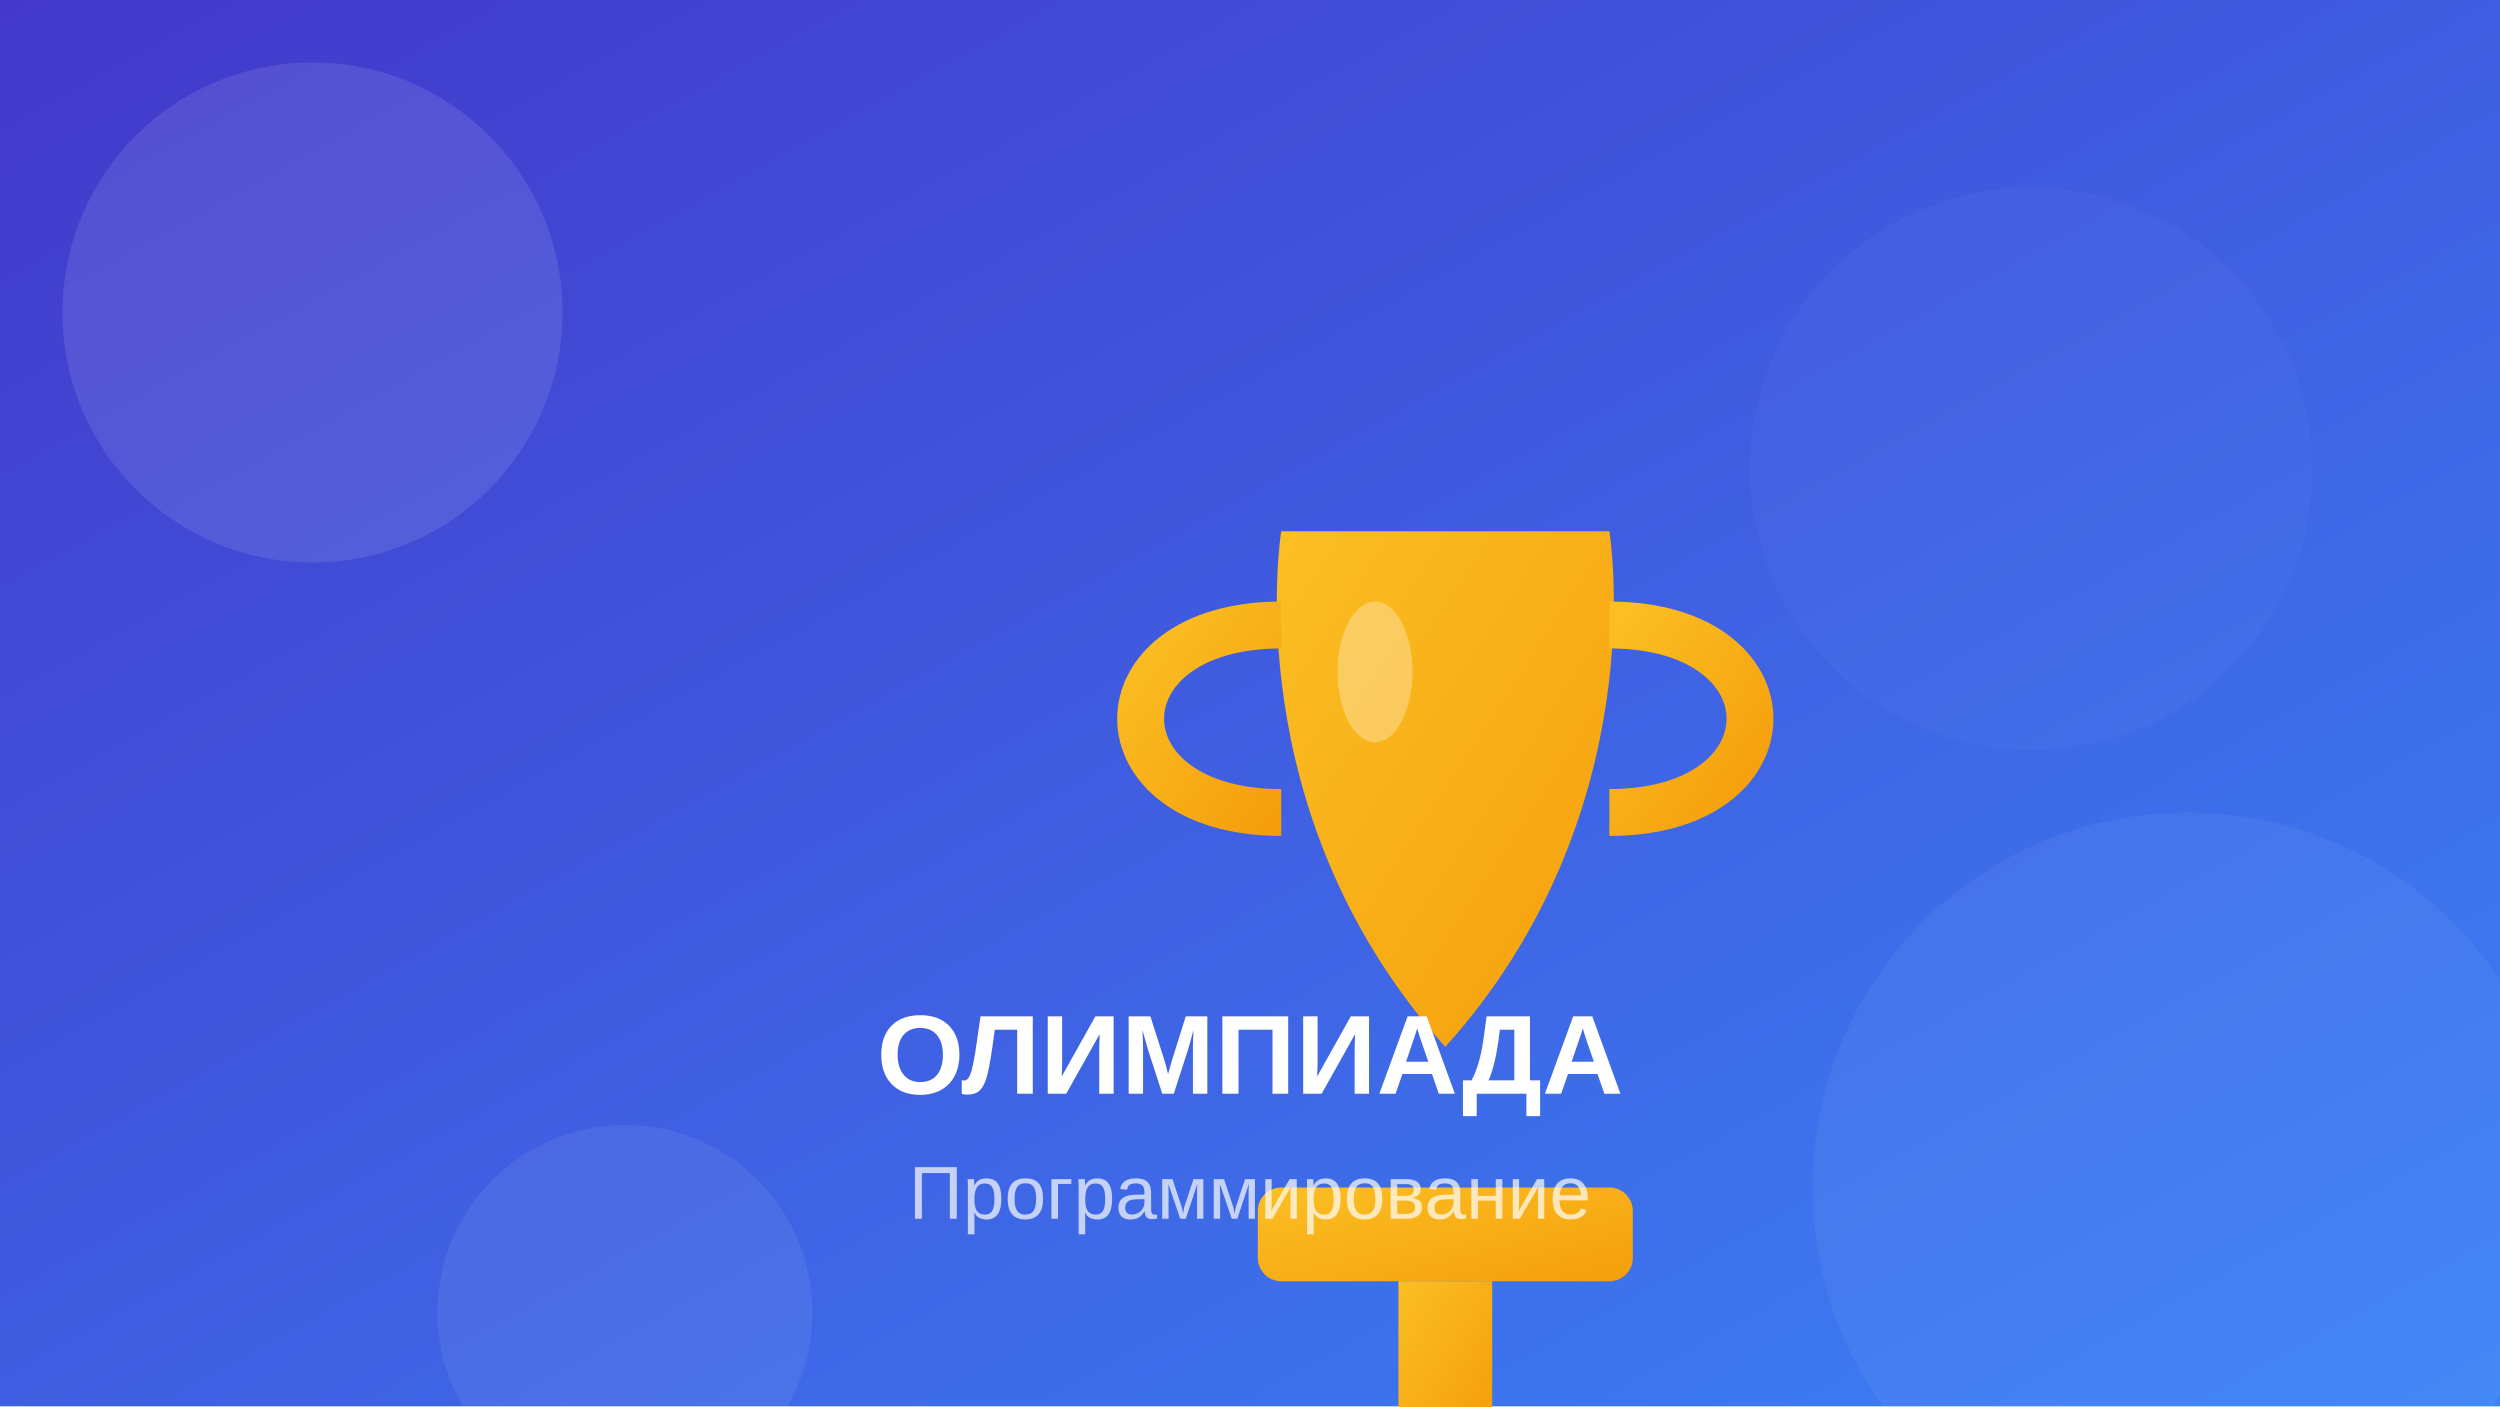
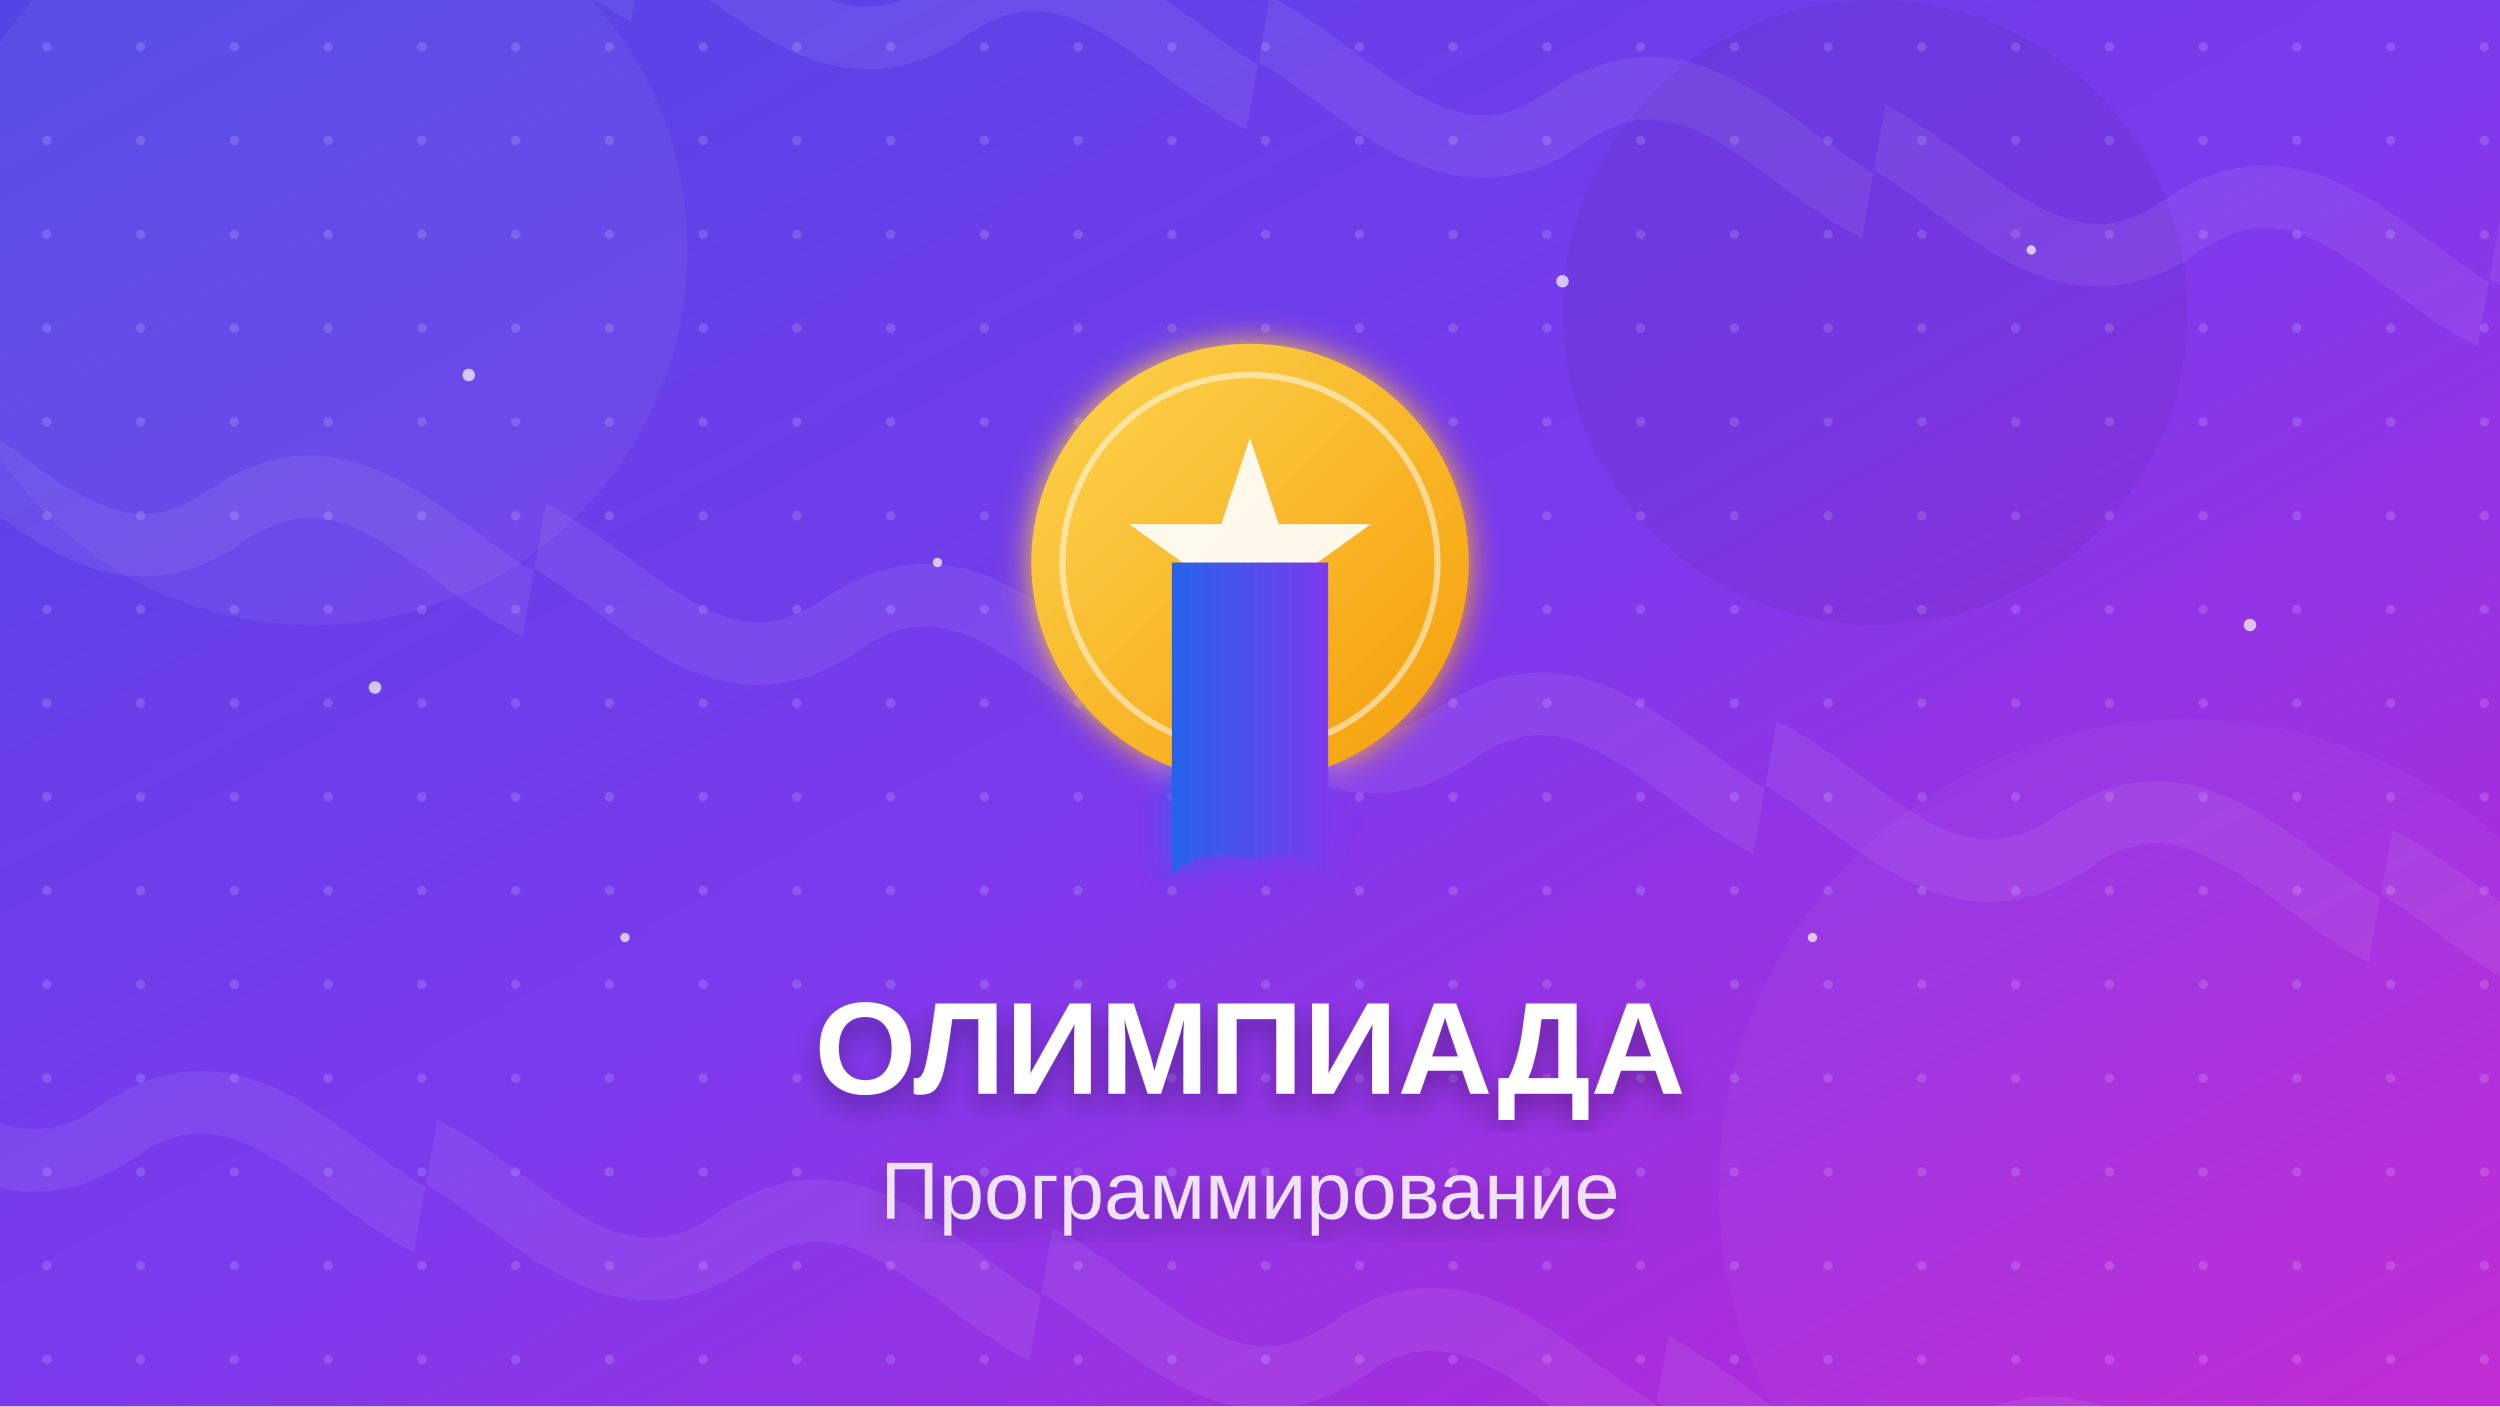
<svg xmlns="http://www.w3.org/2000/svg" width="800" height="450">
  <defs>
    <linearGradient id="bg-gradient" x1="0%" y1="0%" x2="100%" y2="100%">
-       <stop offset="0%" stop-color="#4338ca" />
-       <stop offset="100%" stop-color="#3b82f6" />
+       <stop offset="0%" stop-color="#4f46e5" />
+       <stop offset="50%" stop-color="#7c3aed" />
+       <stop offset="100%" stop-color="#c026d3" />
    </linearGradient>
-     <linearGradient id="trophy-gradient" x1="0%" y1="0%" x2="100%" y2="100%">
-       <stop offset="0%" stop-color="#fbbf24" />
+     <linearGradient id="medal-gradient" x1="0%" y1="0%" x2="100%" y2="100%">
+       <stop offset="0%" stop-color="#fcd34d" />
      <stop offset="100%" stop-color="#f59e0b" />
    </linearGradient>
+     <linearGradient id="ribbon-gradient" x1="0%" y1="0%" x2="100%" y2="0%">
+       <stop offset="0%" stop-color="#2563eb" />
+       <stop offset="100%" stop-color="#7c3aed" />
+     </linearGradient>
+     <pattern id="wave-pattern" patternUnits="userSpaceOnUse" width="200" height="200" patternTransform="rotate(10)">
+       <path d="M-50,150 C 0,100 50,200 100,150 C 150,100 200,200 250,150 C 300,100 350,200 400,150" fill="none" stroke="rgba(255,255,255,0.07)" stroke-width="20" />
+     </pattern>
+     <pattern id="dot-pattern" patternUnits="userSpaceOnUse" width="30" height="30">
+       <circle cx="15" cy="15" r="1.5" fill="rgba(255,255,255,0.15)" />
+     </pattern>
+     <filter id="glow" x="-50%" y="-50%" width="200%" height="200%">
+       <feGaussianBlur stdDeviation="5" result="blur" />
+       <feComposite in="SourceGraphic" in2="blur" operator="over" />
+     </filter>
  </defs>
  <rect width="800" height="450" fill="url(#bg-gradient)" />
-   <circle cx="100" cy="100" r="80" fill="rgba(255, 255, 255, 0.1)" />
-   <circle cx="700" cy="380" r="120" fill="rgba(255, 255, 255, 0.05)" />
-   <circle cx="200" cy="420" r="60" fill="rgba(255, 255, 255, 0.07)" />
-   <circle cx="650" cy="150" r="90" fill="rgba(255, 255, 255, 0.03)" />
-   <g transform="translate(350, 140) scale(1.5)">
-     <rect x="35" y="160" width="80" height="20" rx="5" fill="url(#trophy-gradient)" />
-     <rect x="65" y="180" width="20" height="30" fill="url(#trophy-gradient)" />
-     <rect x="45" y="210" width="60" height="10" rx="3" fill="url(#trophy-gradient)" />
-     <path d="M40,20 L110,20 C110,20 120,80 75,130 C30,80 40,20 40,20 Z" fill="url(#trophy-gradient)" />
-     <path d="M40,40 C0,40 0,80 40,80" fill="none" stroke="url(#trophy-gradient)" stroke-width="10" />
-     <path d="M110,40 C150,40 150,80 110,80" fill="none" stroke="url(#trophy-gradient)" stroke-width="10" />
-     <ellipse cx="60" cy="50" rx="8" ry="15" fill="rgba(255, 255, 255, 0.3)" />
+   <rect width="800" height="450" fill="url(#wave-pattern)" />
+   <rect width="800" height="450" fill="url(#dot-pattern)" />
+   <circle cx="100" cy="80" r="120" fill="rgba(255, 255, 255, 0.05)" />
+   <circle cx="700" cy="380" r="150" fill="rgba(255, 255, 255, 0.03)" />
+   <circle cx="600" cy="100" r="100" fill="rgba(0, 0, 0, 0.05)" />
+   <g transform="translate(400, 180)" filter="url(#glow)">
+     <circle cx="0" cy="0" r="70" fill="url(#medal-gradient)" />
+     <circle cx="0" cy="0" r="60" fill="url(#medal-gradient)" stroke="rgba(255,255,255,0.5)" stroke-width="2" />
+     <path d="M0,-40 L9.2,-12.3 L38.7,-12.3 L15.1,4.7 L23.4,32.3 L0,16 L-23.4,32.3 L-15.1,4.7 L-38.7,-12.3 L-9.2,-12.3 Z" fill="white" opacity="0.9" />
+     <path d="M-25,0 L-25,100 Q-15,90 0,95 Q15,90 25,100 L25,0" fill="url(#ribbon-gradient)" />
  </g>
-   <text x="400" y="350" font-family="Arial, sans-serif" font-size="36" font-weight="bold" text-anchor="middle" fill="white">ОЛИМПИАДА</text>
-   <text x="400" y="390" font-family="Arial, sans-serif" font-size="24" text-anchor="middle" fill="rgba(255, 255, 255, 0.7)">Программирование</text>
+   <g opacity="0.7">
+     <circle cx="150" cy="120" r="2" fill="white" />
+     <circle cx="650" cy="80" r="1.5" fill="white" />
+     <circle cx="720" cy="200" r="2" fill="white" />
+     <circle cx="200" cy="300" r="1.5" fill="white" />
+     <circle cx="500" cy="90" r="2" fill="white" />
+     <circle cx="300" cy="180" r="1.5" fill="white" />
+     <circle cx="120" cy="220" r="2" fill="white" />
+     <circle cx="580" cy="300" r="1.5" fill="white" />
+   </g>
+   <g>
+     <filter id="text-shadow">
+       <feDropShadow dx="0" dy="4" stdDeviation="4" flood-color="rgba(0,0,0,0.3)" />
+     </filter>
+     <text x="400" y="350" font-family="Arial, sans-serif" font-size="42" font-weight="bold" text-anchor="middle" fill="white" filter="url(#text-shadow)">
+       ОЛИМПИАДА
+     </text>
+     <text x="400" y="390" font-family="Arial, sans-serif" font-size="26" text-anchor="middle" fill="rgba(255, 255, 255, 0.85)" filter="url(#text-shadow)">
+       Программирование
+     </text>
+   </g>
</svg>
